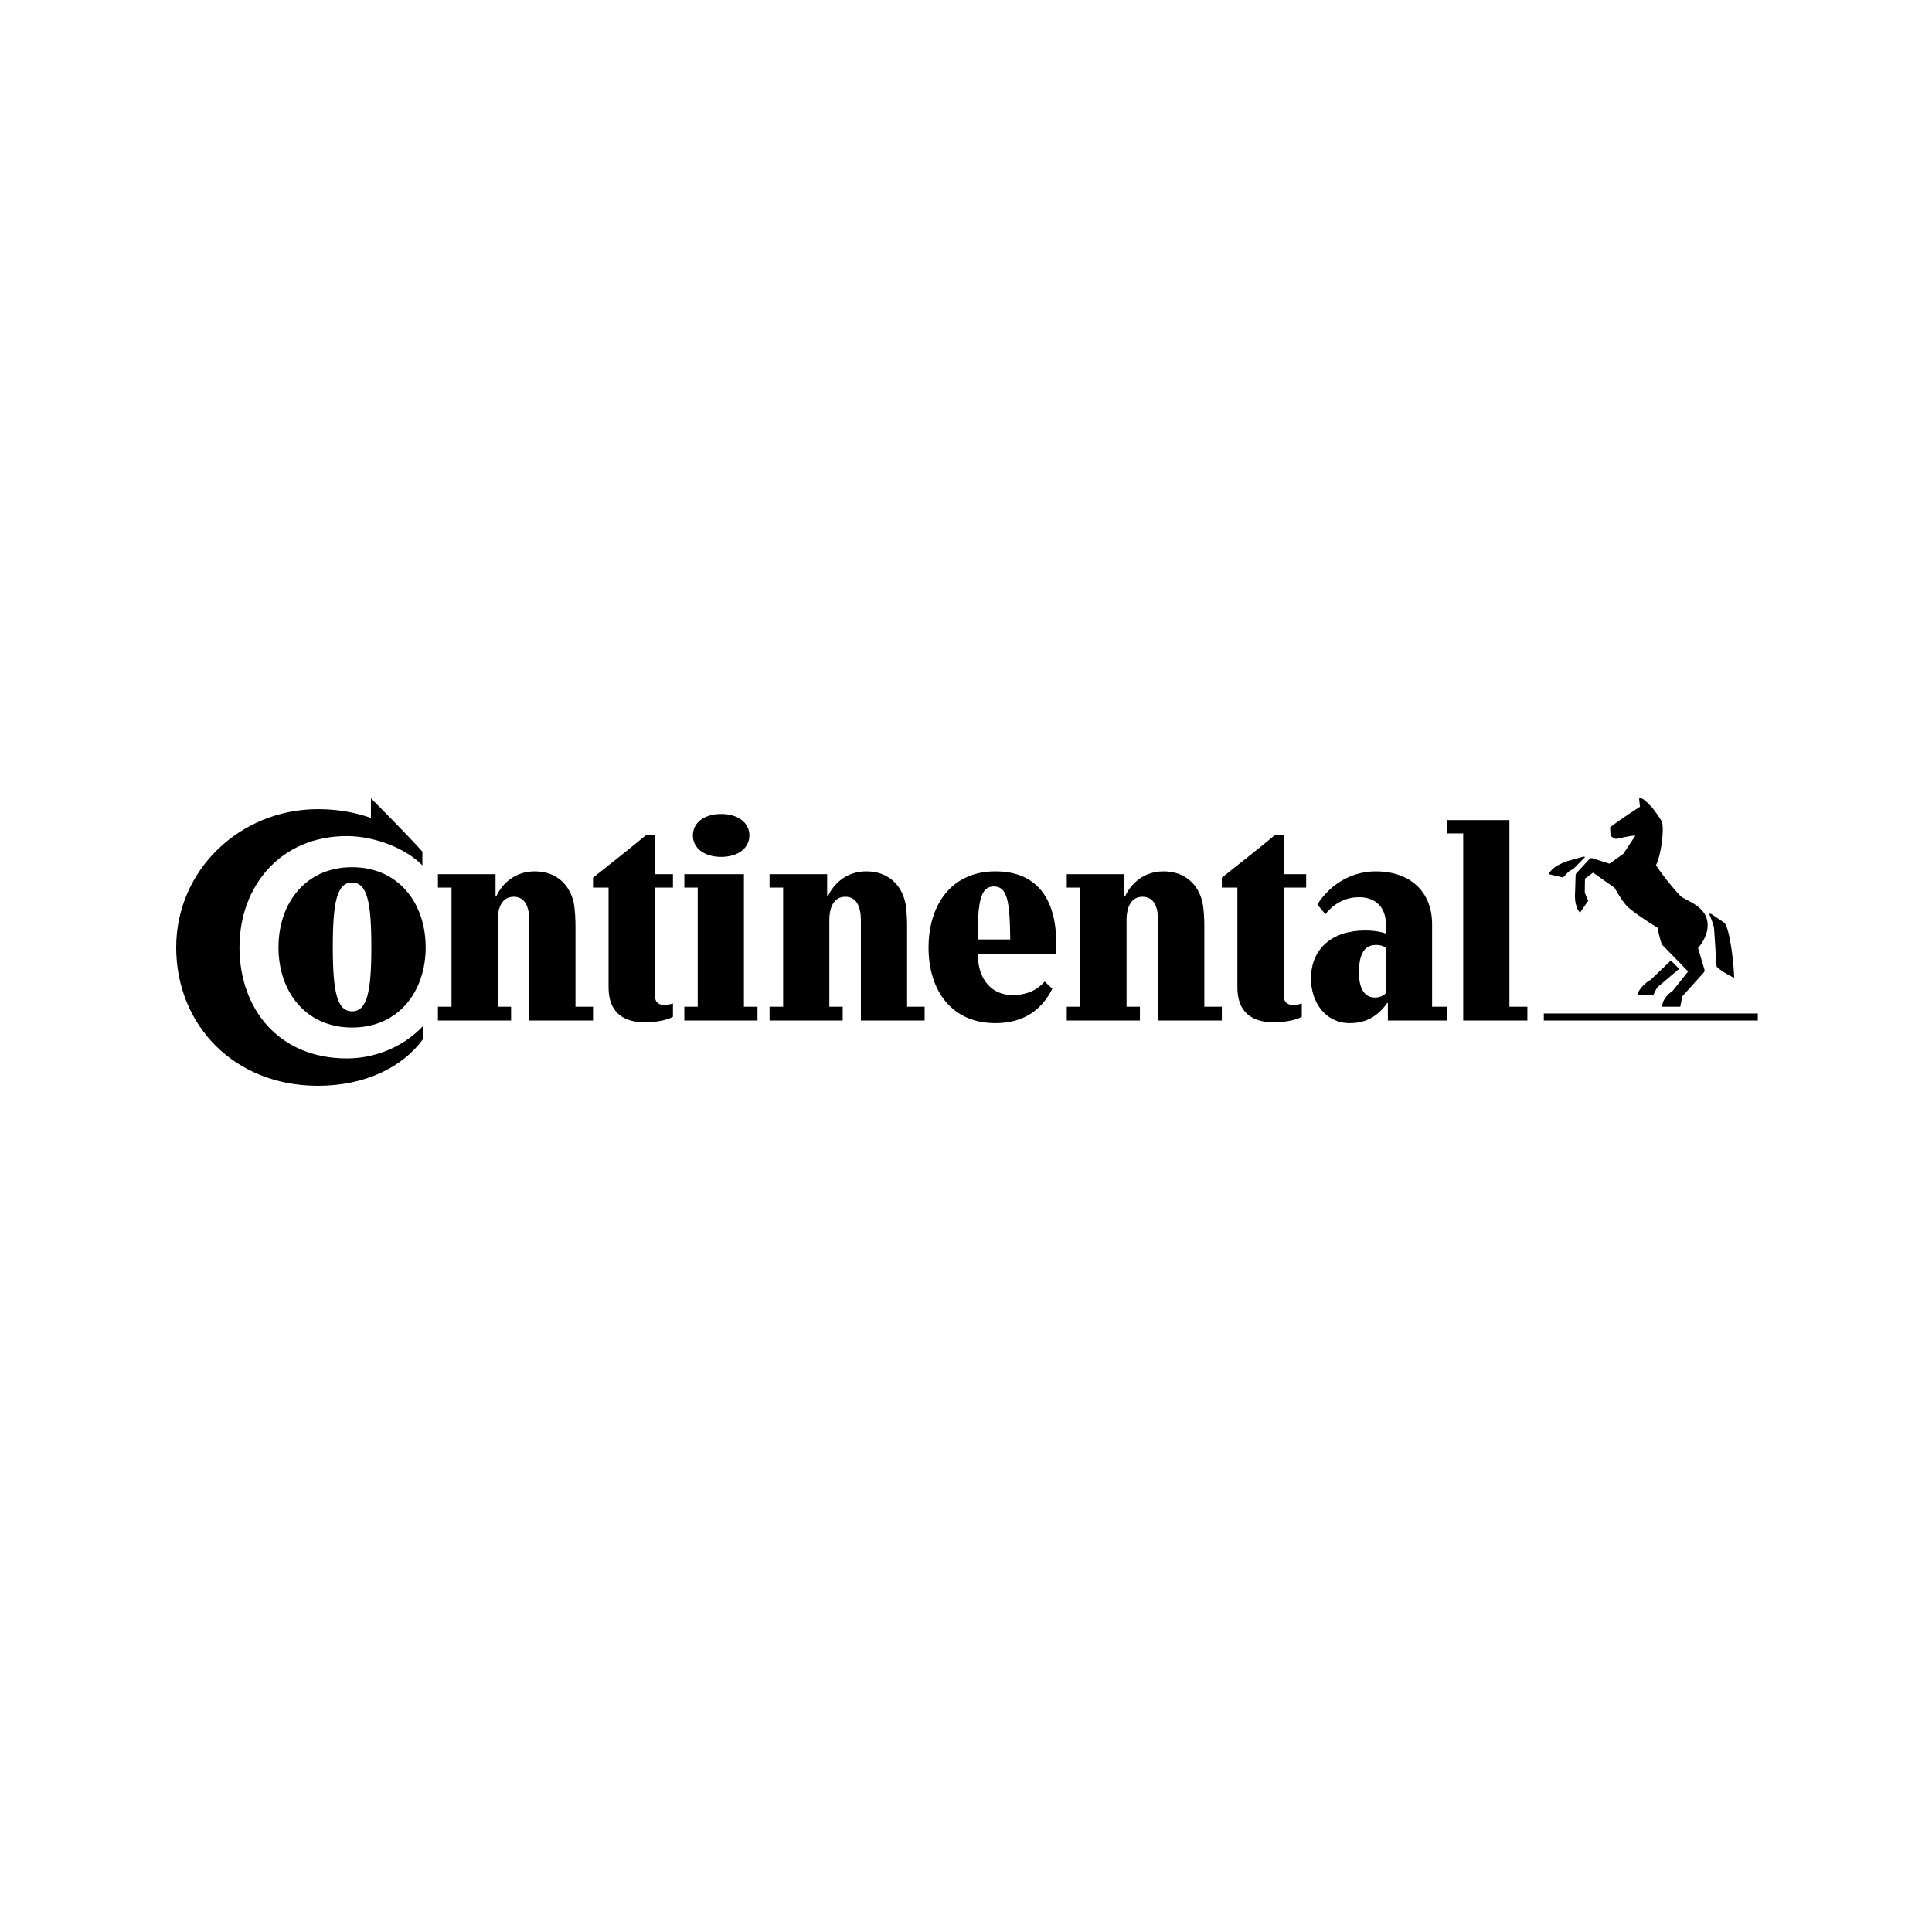
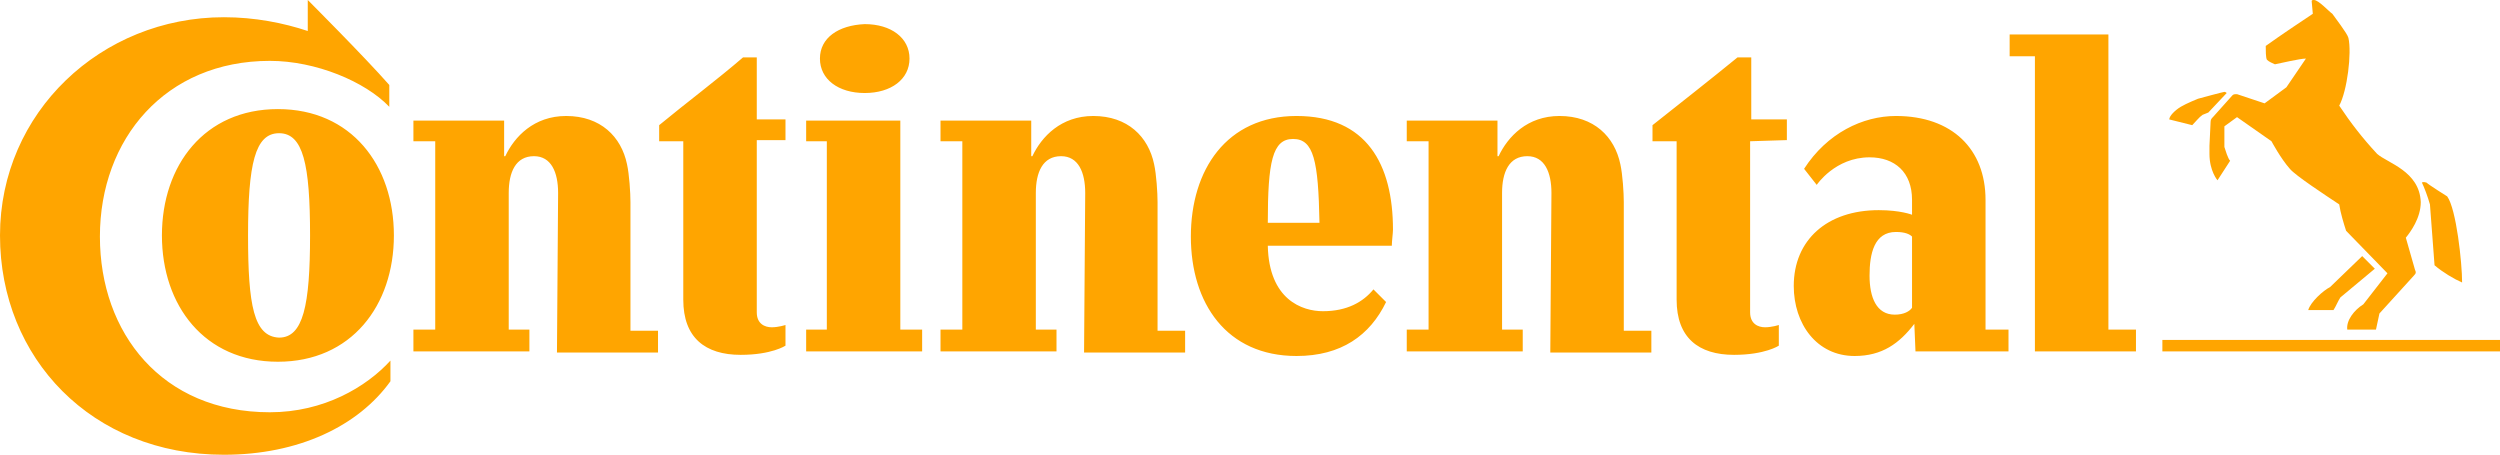
- <svg xmlns="http://www.w3.org/2000/svg" viewBox="8.944 -305.552 1000.609 1000.609">
-   <path d="M896.65 174.889c-.68-2.61-1.701-5.556-2.493-7.029 0 0 .452-.457 1.361.112.903.569 6.688 4.535 6.688 4.535 2.95 4.312 4.764 22.005 4.875 28.358-2.722-1.249-6.576-3.402-9.075-5.789l-1.356-20.187zm-17.469-16.45c-4.769-5.216-8.735-10.096-12.595-15.875 2.498-4.769 4.316-17.359 3.179-22.234-.452-1.478-4.54-6.922-5.221-7.714-1.021-1.021-4.307-4.764-5.896-4.764-.34 0-.681.117-.797.229l.457 4.195c-4.424 2.834-10.208 6.693-15.429 10.548 0 1.473.111 3.738.229 4.54.792.676 1.701 1.245 2.722 1.59 2.042-.345 8.396-1.935 10.092-1.707l-6.231 9.416-7.15 5.104-8.959-2.833c-.569-.117-1.138 0-1.478.452l-6.577 7.151c-.341.335-.568.675-.568 1.468l-.229 8.06s-.111 1.244-.111 2.605c0 5.785 2.605 8.506 2.605 8.506l4.316-6.241c-.574-.904-1.595-3.398-1.823-4.53 0-.229.117-6.922.117-6.922l4.199-3.068 11.117 7.832s3.062 5.672 6.014 9.075c1.925 2.382 11.563 8.847 16.216 11.569.457 2.499 1.478 6.577 2.27 8.73l13.616 13.956-8.055 10.092c-2.834 1.818-5.562 5.108-5.333 8.171h9.305l1.021-5.333 11.117-12.361c.568-.68.568-1.025.229-2.046l-3.179-10.66c1.589-1.818 4.986-6.348 4.986-11.797-.003-9.872-10.774-12.365-14.176-15.204zm-50.141-20.304c-.341.117-8.619 2.382-8.619 2.382s-3.859 1.478-5.561 2.61c-1.701 1.138-3.632 3.062-3.743 4.083l7.369 1.701c1.138-1.25 2.387-2.605 3.52-3.52l1.701-.787 6.125-6.242c0 .001-.228-.339-.792-.227zm34.823 63.752l10.437-9.98 4.312 4.307-11.233 9.528c-.904 1.132-1.585 2.95-2.153 4.083h-8.278c.455-3.063 4.762-6.918 6.915-7.938zm55.474 21.095h-110.83v-3.631h110.83v3.631zM608.74 171.029c0-6.8-2.158-12.138-8.049-12.138-5.907 0-8.289 5.337-8.289 12.138v44.809h6.928v7.145h-37.892v-7.145h7.029v-61.706h-7.029v-6.922h29.832v11.569h.34c2.834-6.348 9.416-13.037 19.969-13.037 11.117 0 17.918 6.8 20.076 15.759.797 3.52 1.025 9.304 1.025 12.25v42.087h9.07v7.145h-33.01v-51.954zm-153.936 0c0-6.8-2.153-12.138-8.05-12.138-5.901 0-8.283 5.337-8.283 12.138v44.809h6.922v7.145h-37.891v-7.145h7.034v-61.706h-7.034v-6.922h29.836v11.569h.336c2.839-6.348 9.42-13.037 19.969-13.037 11.117 0 17.922 6.8 20.075 15.759.798 3.52 1.026 9.304 1.026 12.25v42.087h9.075v7.145h-33.016v-51.954zm219.05-16.897v56.032c0 3.86 2.498 4.77 4.875 4.77 2.271 0 4.434-.793 4.434-.793v6.912s-4.545 2.84-14.637 2.84c-11.797 0-18.72-5.79-18.72-18.04v-51.72h-8.055v-5.109c8.959-7.141 19.4-15.317 27.679-22.229h4.424v20.416h11.574v6.922h-11.574zm-472.812-46.281s18.268 18.258 26.658 27.673v7.151c-7.821-8.283-24.047-15.206-39.136-15.206-34.144 0-55.585 25.753-55.585 57.627 0 31.757 20.304 57.51 55.585 57.51 17.582 0 31.65-8.283 39.476-16.784v6.8c-10.665 14.636-30.172 24.164-54.447 24.164-43.453 0-73.396-31.533-73.396-71.689 0-40.151 33.24-71.578 73.396-71.578 10.213 0 19.4 1.701 27.45 4.54v-10.208zm348.939 94.944c-3.408 3.967-8.735 7.029-16.679 7.029-6.922 0-17.582-3.859-18.033-21.437h40.496c.112-1.361.224-4.088.224-5.45 0-21.32-8.729-37.195-31.533-37.195-22.914 0-34.601 17.577-34.601 39.471 0 21.888 11.687 39.13 34.601 39.13 14.749 0 24.048-6.917 29.497-17.811l-3.972-3.737zm-34.711-21.782c0-19.964 1.589-27.45 8.39-27.45 6.927 0 8.288 7.257 8.507 27.45H515.27zm-333.964 3.855c0-23.138 2.153-33.346 9.979-33.346s9.984 10.208 9.984 33.346c0 23.144-2.158 33.346-9.984 33.346s-9.979-10.202-9.979-33.346zm-28.135.229c0 22.915 14.062 41.518 38.115 41.518 24.047 0 38.115-18.603 38.115-41.518s-14.068-41.512-38.115-41.512c-24.053-.001-38.115 18.597-38.115 41.512zm129.885-14.068c0-6.8-2.153-12.138-8.05-12.138-5.896 0-8.283 5.338-8.283 12.138v44.809h6.922v7.145h-37.891v-7.145h7.034v-61.705h-7.034v-6.922h29.836v11.569h.34c2.834-6.348 9.416-13.037 19.964-13.037 11.117 0 17.927 6.8 20.076 15.759.792 3.52 1.021 9.304 1.021 12.25v42.087h9.081v7.145h-33.016v-51.955zm84.741-43.899c0 6.693 6.013 11.122 14.637 11.122 8.618 0 14.631-4.429 14.631-11.122 0-6.684-6.013-11.112-14.631-11.112-8.624 0-14.637 4.428-14.637 11.112zm-19.624 27.003v56.031c0 3.86 2.494 4.77 4.88 4.77 2.265 0 4.418-.793 4.418-.793v6.912s-4.53 2.84-14.626 2.84c-11.797 0-18.72-5.79-18.72-18.039v-51.721h-8.055v-5.109c8.964-7.141 19.4-15.317 27.673-22.229h4.429v20.416h9.299v6.922h-9.298zm442.528 61.705H800v7.145h-33.239v-96.874h-8.278v-6.912h32.219v96.641zm-63.985-30.401c-.681-.681-2.158-1.589-5.221-1.589-7.141 0-8.729 7.039-8.729 14.296 0 7.146 2.153 12.931 8.277 12.931 2.951 0 4.77-1.25 5.673-2.271v-23.367zm1.026 28.471h-.346c-4.423 6.236-10.319 10.436-19.395 10.436-12.367 0-20.081-10.548-20.081-23.138 0-15.2 10.776-24.845 28.019-24.845 7.034 0 10.776 1.595 10.776 1.595v-4.773c0-9.182-5.673-14.063-13.95-14.063-11.463 0-17.354 8.852-17.354 8.852l-4.2-5.104c7.598-11.803 19.278-17.125 30.172-17.125 18.385 0 29.268 10.883 29.268 27.44v42.655h7.71v7.145h-30.619v-9.075zm-364.368 9.074v-7.145h6.922v-61.705h-6.922v-6.922h30.857v68.627h7.034v7.145" />
+ <svg xmlns="http://www.w3.org/2000/svg" version="1.1" id="Ebene_1" x="0px" y="0px" width="217.7px" height="39.6px" viewBox="0 0 217.7 39.6" enable-background="new 0 0 217.7 39.6" xml:space="preserve" fill="#FFA500">
+   <g>
+     <path d="M217.7,30.6h-29.4v-1h29.4V30.6L217.7,30.6z M202.9,25l2.8-2.7l1.1,1.1l-3,2.5c-0.2,0.3-0.4,0.8-0.6,1.1H201   C201.2,26.3,202.3,25.3,202.9,25L202.9,25z M193.7,8c-0.1,0-2.3,0.6-2.3,0.6s-1,0.4-1.5,0.7s-1,0.8-1,1.1l2,0.5   c0.3-0.3,0.6-0.7,0.9-0.9l0.5-0.2l1.6-1.7C193.9,8.1,193.8,8,193.7,8L193.7,8z M207,13.4c-1.3-1.4-2.3-2.7-3.3-4.2   c0.7-1.3,1.1-4.6,0.8-5.9c-0.1-0.4-1.2-1.8-1.4-2.1C202.8,1,201.9,0,201.5,0c-0.1,0-0.2,0-0.2,0.1l0.1,1.1C200.2,2,198.7,3,197.3,4   c0,0.4,0,1,0.1,1.2c0.2,0.2,0.5,0.3,0.7,0.4c0.5-0.1,2.2-0.5,2.7-0.5l-1.7,2.5L197.2,9l-2.4-0.8c-0.2,0-0.3,0-0.4,0.1l-1.7,1.9   c-0.1,0.1-0.2,0.2-0.2,0.4l-0.1,2.1c0,0,0,0.3,0,0.7c0,1.5,0.7,2.3,0.7,2.3l1.1-1.7c-0.2-0.2-0.4-0.9-0.5-1.2c0-0.1,0-1.8,0-1.8   l1.1-0.8l3,2.1c0,0,0.8,1.5,1.6,2.4c0.5,0.6,3.1,2.3,4.3,3.1c0.1,0.7,0.4,1.7,0.6,2.3l3.6,3.7l-2.1,2.7c-0.8,0.5-1.5,1.4-1.4,2.2   h2.5l0.3-1.4l3-3.3c0.2-0.2,0.2-0.3,0.1-0.5l-0.8-2.8c0.4-0.5,1.3-1.7,1.3-3.1C210.7,14.9,207.9,14.2,207,13.4L207,13.4z    M211.6,17.8c-0.2-0.7-0.5-1.5-0.7-1.9c0,0,0.1-0.1,0.4,0c0.2,0.2,1.8,1.2,1.8,1.2c0.8,1.1,1.3,5.8,1.3,7.5   c-0.7-0.3-1.7-0.9-2.4-1.5L211.6,17.8L211.6,17.8z" />
+     <path d="M135.1,16.8c0-1.8-0.6-3.2-2.1-3.2c-1.6,0-2.2,1.4-2.2,3.2v11.9h1.8v1.9h-10.1v-1.9h1.9V12.3h-1.9v-1.8h7.9v3.1h0.1   c0.8-1.7,2.5-3.5,5.3-3.5c3,0,4.8,1.8,5.3,4.2c0.2,0.9,0.3,2.5,0.3,3.3v11.2h2.4v1.9H135L135.1,16.8L135.1,16.8z M94.5,16.8   c0-1.8-0.6-3.2-2.1-3.2c-1.6,0-2.2,1.4-2.2,3.2v11.9H92v1.9H81.9v-1.9h1.9V12.3h-1.9v-1.8h7.9v3.1h0.1c0.8-1.7,2.5-3.5,5.3-3.5   c3,0,4.8,1.8,5.3,4.2c0.2,0.9,0.3,2.5,0.3,3.3v11.2h2.4v1.9h-8.8L94.5,16.8L94.5,16.8z M152.4,12.3v14.9c0,1,0.7,1.3,1.3,1.3   s1.2-0.2,1.2-0.2v1.8c0,0-1.2,0.8-3.9,0.8c-3.1,0-5-1.5-5-4.8V12.3h-2.1v-1.4c2.4-1.9,5.2-4.1,7.4-5.9h1.2v5.4h3.1v1.8L152.4,12.3   L152.4,12.3z M26.8,0c0,0,4.9,4.9,7.1,7.4v1.9c-2.1-2.2-6.4-4-10.4-4c-9.1,0-14.8,6.8-14.8,15.3c0,8.4,5.4,15.3,14.8,15.3   c4.7,0,8.4-2.2,10.5-4.5v1.8c-2.8,3.9-8,6.4-14.5,6.4C8,39.6,0,31.2,0,20.5s8.8-19,19.5-19c2.7,0,5.2,0.5,7.3,1.2V0L26.8,0z    M119.6,25.2c-0.9,1.1-2.3,1.9-4.4,1.9c-1.8,0-4.7-1-4.8-5.7h10.8c0-0.4,0.1-1.1,0.1-1.4c0-5.7-2.3-9.9-8.4-9.9s-9.2,4.7-9.2,10.5   s3.1,10.4,9.2,10.4c3.9,0,6.4-1.8,7.8-4.7L119.6,25.2L119.6,25.2z M110.4,19.4c0-5.3,0.4-7.3,2.2-7.3c1.8,0,2.2,1.9,2.3,7.3H110.4   L110.4,19.4z M21.6,20.5c0-6.2,0.6-8.9,2.7-8.9s2.7,2.7,2.7,8.9c0,6.1-0.6,8.9-2.7,8.9C22.1,29.3,21.6,26.6,21.6,20.5 M14.1,20.5   c0,6.1,3.7,11,10.1,11s10.1-4.9,10.1-11s-3.7-11-10.1-11S14.1,14.4,14.1,20.5 M48.6,16.8c0-1.8-0.6-3.2-2.1-3.2   c-1.6,0-2.2,1.4-2.2,3.2v11.9h1.8v1.9H36v-1.9h1.9V12.3H36v-1.8h7.9v3.1H44c0.8-1.7,2.5-3.5,5.3-3.5c3,0,4.8,1.8,5.3,4.2   c0.2,0.9,0.3,2.5,0.3,3.3v11.2h2.4v1.9h-8.8L48.6,16.8L48.6,16.8z M71.4,5.1c0,1.8,1.6,3,3.9,3s3.9-1.2,3.9-3s-1.6-3-3.9-3   C73,2.2,71.4,3.3,71.4,5.1 M65.9,12.3v14.9c0,1,0.7,1.3,1.3,1.3c0.6,0,1.2-0.2,1.2-0.2v1.8c0,0-1.2,0.8-3.9,0.8c-3.1,0-5-1.5-5-4.8   V12.3h-2.1v-1.4c2.3-1.9,5.1-4,7.3-5.9h1.2v5.4h2.5v1.8h-2.5V12.3z M183.5,28.7h2.5v1.9h-8.8V4.9H175V3h8.6v25.7H183.5z    M166.5,20.6c-0.2-0.2-0.6-0.4-1.4-0.4c-1.9,0-2.3,1.9-2.3,3.8s0.6,3.4,2.2,3.4c0.8,0,1.3-0.3,1.5-0.6V20.6L166.5,20.6z    M166.7,28.2L166.7,28.2c-1.3,1.7-2.8,2.8-5.2,2.8c-3.3,0-5.3-2.8-5.3-6.1c0-4,2.9-6.6,7.4-6.6c1.9,0,2.9,0.4,2.9,0.4v-1.3   c0-2.4-1.5-3.7-3.7-3.7c-3,0-4.6,2.4-4.6,2.4l-1.1-1.4c2-3.1,5.1-4.6,8-4.6c4.9,0,7.8,2.9,7.8,7.3v11.3h2v1.9h-8.1L166.7,28.2   L166.7,28.2z M70.2,30.6v-1.9H72V12.3h-1.8v-1.8h8.2v18.2h1.9v1.9H70.2L70.2,30.6z" />
+   </g>
</svg>
